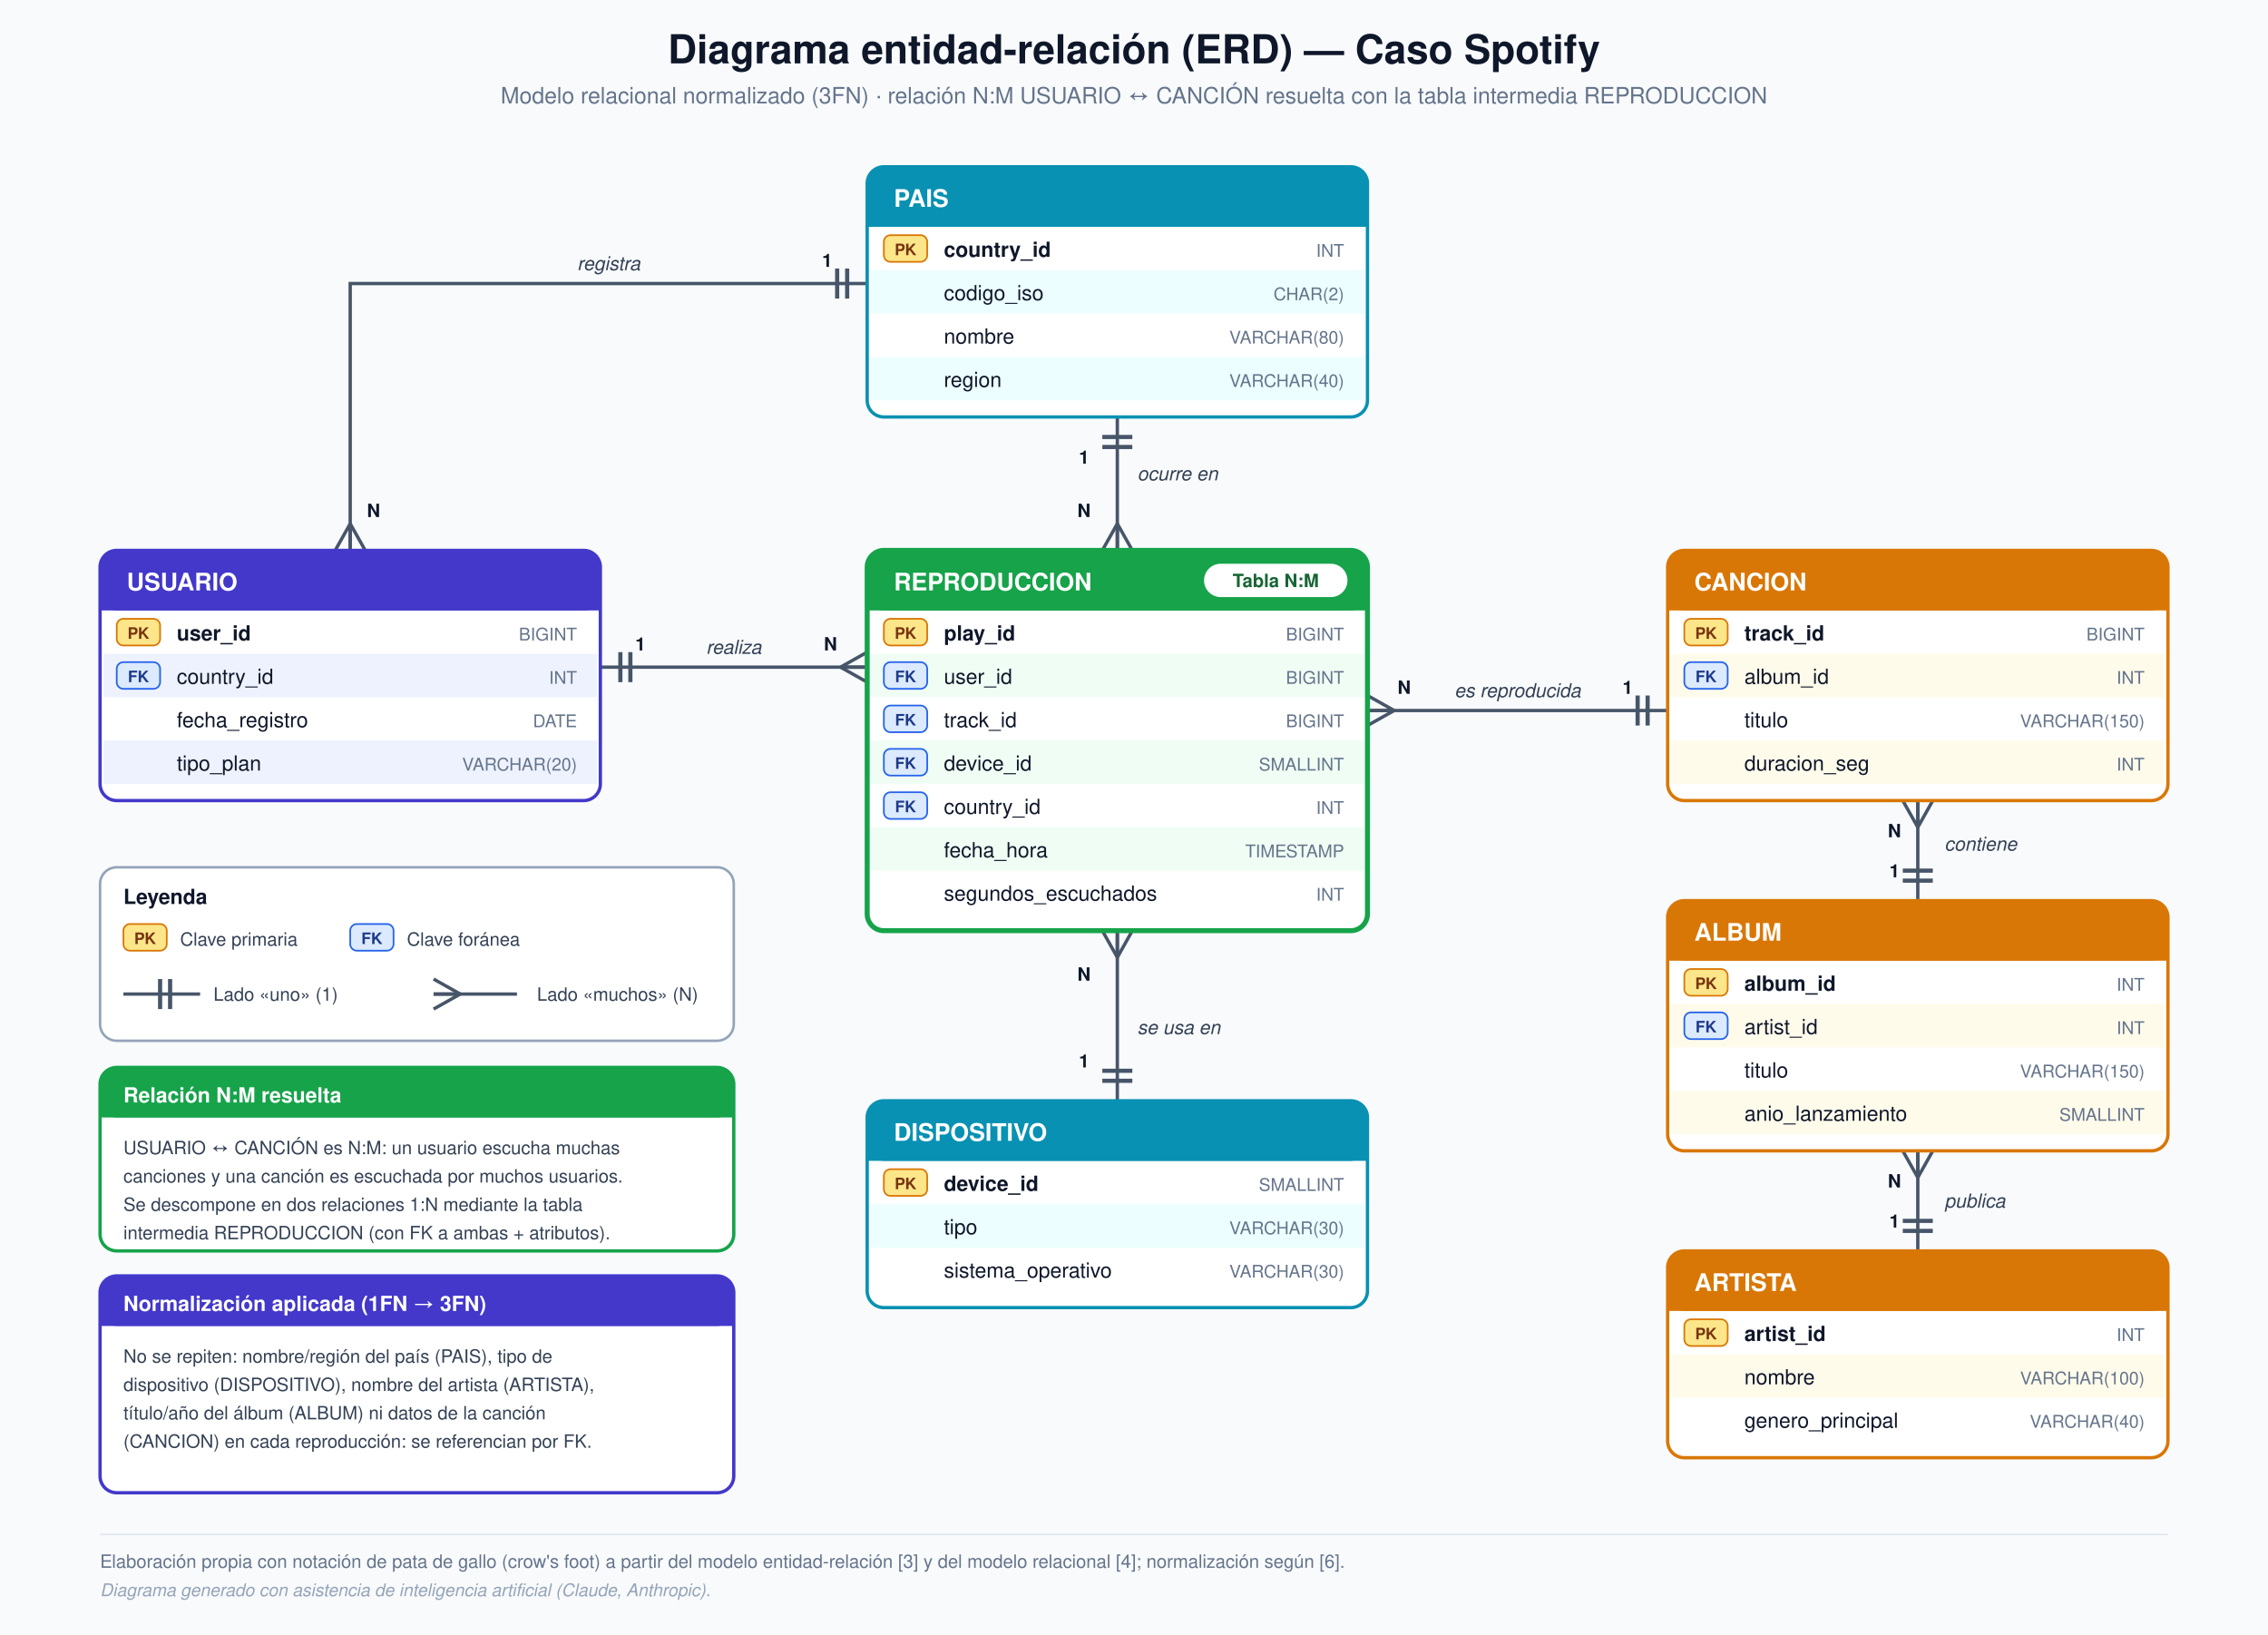
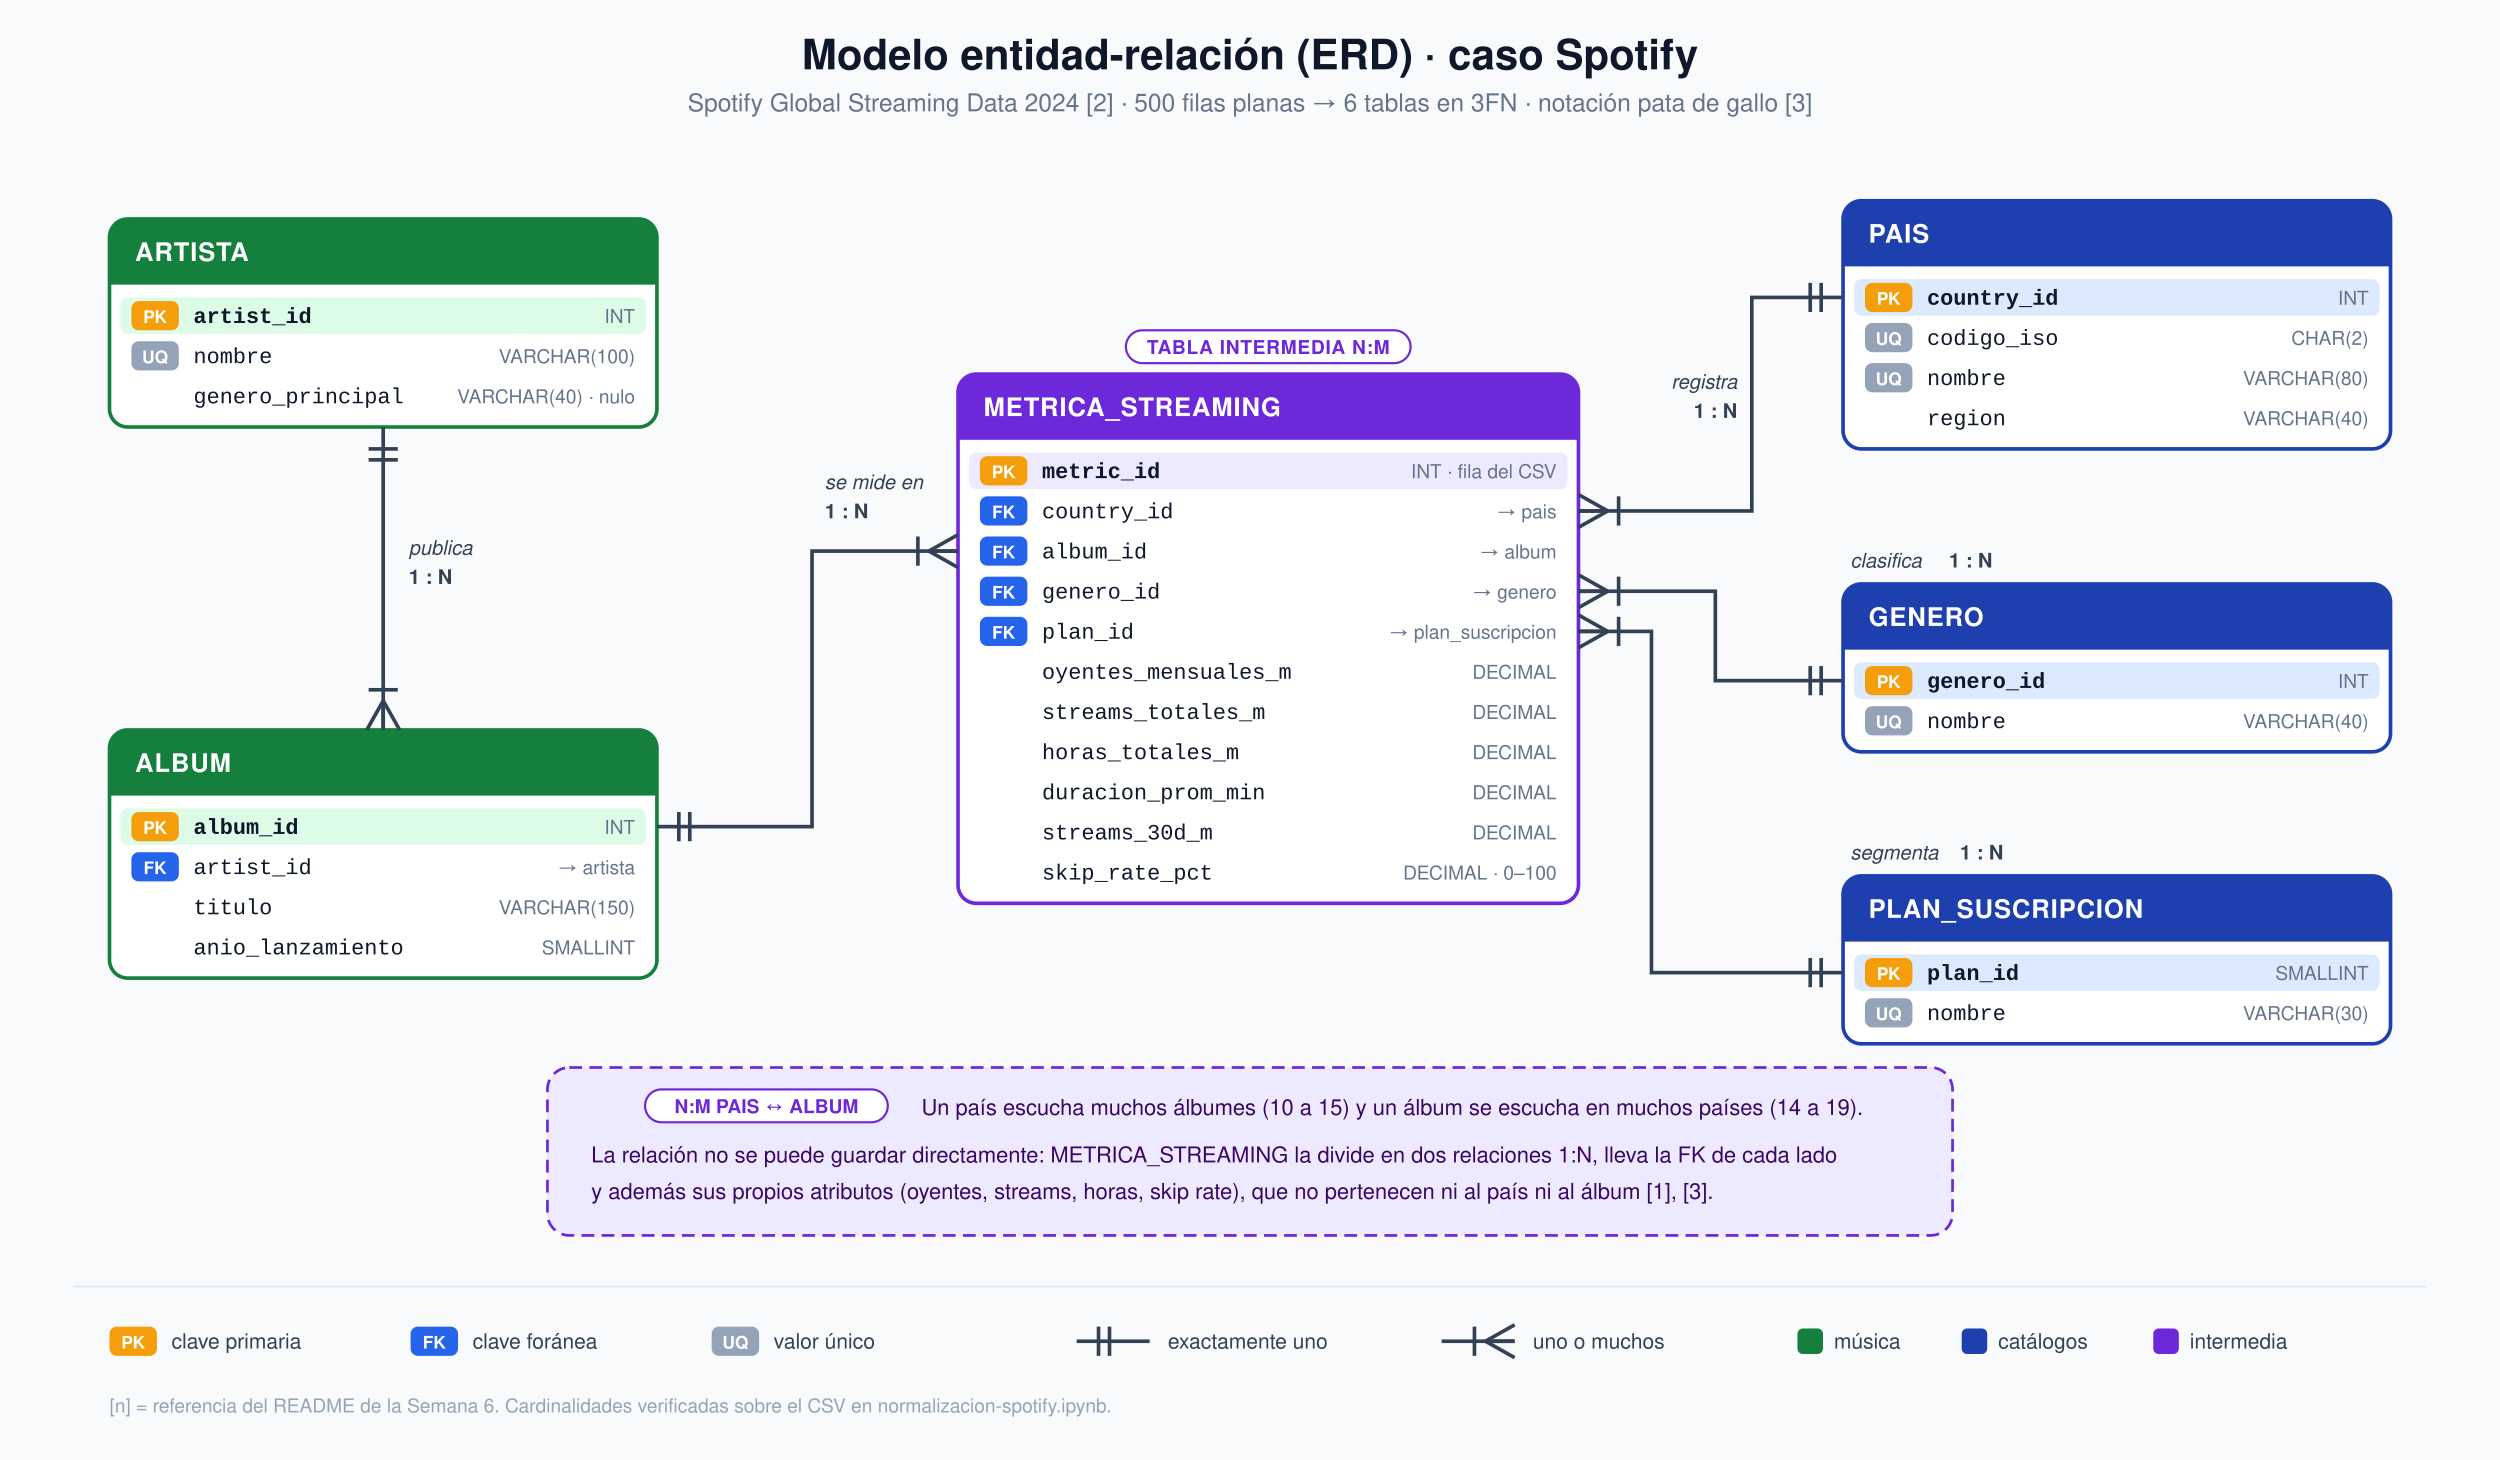
- <svg xmlns="http://www.w3.org/2000/svg" viewBox="0 0 1360 980" font-family="'Segoe UI', Helvetica, Arial, sans-serif">
-   <rect x="0" y="0" width="1360" height="980" fill="#f8fafc" />
-   <text x="680" y="38" text-anchor="middle" font-size="24" font-weight="700" fill="#0f172a">Diagrama entidad-relación (ERD) — Caso Spotify</text>
-   <text x="680" y="62" text-anchor="middle" font-size="13.5" fill="#64748b">Modelo relacional normalizado (3FN) · relación N:M USUARIO ↔ CANCIÓN resuelta con la tabla intermedia REPRODUCCION</text>
-   <path d="M 670,250 L 670,330" fill="none" stroke="#475569" stroke-width="2" />
-   <line x1="661" y1="262" x2="679" y2="262" stroke="#475569" stroke-width="2.5" />
-   <line x1="661" y1="268" x2="679" y2="268" stroke="#475569" stroke-width="2.5" />
-   <line x1="670" y1="314" x2="661" y2="330" stroke="#475569" stroke-width="2" />
-   <line x1="670" y1="314" x2="670" y2="330" stroke="#475569" stroke-width="2" />
-   <line x1="670" y1="314" x2="679" y2="330" stroke="#475569" stroke-width="2" />
-   <text x="682" y="288" text-anchor="start" font-size="11.5" font-style="italic" fill="#334155">ocurre en</text>
-   <text x="650" y="278" text-anchor="middle" font-size="11" font-weight="700" fill="#0f172a">1</text>
-   <text x="650" y="310" text-anchor="middle" font-size="11" font-weight="700" fill="#0f172a">N</text>
-   <path d="M 520,170 L 210,170 L 210,330" fill="none" stroke="#475569" stroke-width="2" />
-   <line x1="508" y1="161" x2="508" y2="179" stroke="#475569" stroke-width="2.5" />
-   <line x1="502" y1="161" x2="502" y2="179" stroke="#475569" stroke-width="2.5" />
-   <line x1="210" y1="314" x2="201" y2="330" stroke="#475569" stroke-width="2" />
-   <line x1="210" y1="314" x2="210" y2="330" stroke="#475569" stroke-width="2" />
-   <line x1="210" y1="314" x2="219" y2="330" stroke="#475569" stroke-width="2" />
-   <text x="365" y="162" text-anchor="middle" font-size="11.5" font-style="italic" fill="#334155">registra</text>
-   <text x="496" y="160" text-anchor="middle" font-size="11" font-weight="700" fill="#0f172a">1</text>
-   <text x="224" y="310" text-anchor="middle" font-size="11" font-weight="700" fill="#0f172a">N</text>
-   <path d="M 360,400 L 520,400" fill="none" stroke="#475569" stroke-width="2" />
-   <line x1="372" y1="409" x2="372" y2="391" stroke="#475569" stroke-width="2.5" />
-   <line x1="378" y1="409" x2="378" y2="391" stroke="#475569" stroke-width="2.5" />
-   <line x1="504" y1="400" x2="520" y2="409" stroke="#475569" stroke-width="2" />
-   <line x1="504" y1="400" x2="520" y2="400" stroke="#475569" stroke-width="2" />
-   <line x1="504" y1="400" x2="520" y2="391" stroke="#475569" stroke-width="2" />
-   <text x="440" y="392" text-anchor="middle" font-size="11.5" font-style="italic" fill="#334155">realiza</text>
-   <text x="384" y="390" text-anchor="middle" font-size="11" font-weight="700" fill="#0f172a">1</text>
-   <text x="498" y="390" text-anchor="middle" font-size="11" font-weight="700" fill="#0f172a">N</text>
-   <path d="M 1000,426 L 820,426" fill="none" stroke="#475569" stroke-width="2" />
-   <line x1="988" y1="417" x2="988" y2="435" stroke="#475569" stroke-width="2.5" />
-   <line x1="982" y1="417" x2="982" y2="435" stroke="#475569" stroke-width="2.5" />
-   <line x1="836" y1="426" x2="820" y2="417" stroke="#475569" stroke-width="2" />
-   <line x1="836" y1="426" x2="820" y2="426" stroke="#475569" stroke-width="2" />
-   <line x1="836" y1="426" x2="820" y2="435" stroke="#475569" stroke-width="2" />
-   <text x="910" y="418" text-anchor="middle" font-size="11.5" font-style="italic" fill="#334155">es reproducida</text>
-   <text x="976" y="416" text-anchor="middle" font-size="11" font-weight="700" fill="#0f172a">1</text>
-   <text x="842" y="416" text-anchor="middle" font-size="11" font-weight="700" fill="#0f172a">N</text>
-   <path d="M 670,660 L 670,558" fill="none" stroke="#475569" stroke-width="2" />
-   <line x1="679" y1="648" x2="661" y2="648" stroke="#475569" stroke-width="2.5" />
-   <line x1="679" y1="642" x2="661" y2="642" stroke="#475569" stroke-width="2.5" />
-   <line x1="670" y1="574" x2="679" y2="558" stroke="#475569" stroke-width="2" />
-   <line x1="670" y1="574" x2="670" y2="558" stroke="#475569" stroke-width="2" />
-   <line x1="670" y1="574" x2="661" y2="558" stroke="#475569" stroke-width="2" />
-   <text x="682" y="620" text-anchor="start" font-size="11.5" font-style="italic" fill="#334155">se usa en</text>
-   <text x="650" y="640" text-anchor="middle" font-size="11" font-weight="700" fill="#0f172a">1</text>
-   <text x="650" y="588" text-anchor="middle" font-size="11" font-weight="700" fill="#0f172a">N</text>
-   <path d="M 1150,540 L 1150,480" fill="none" stroke="#475569" stroke-width="2" />
-   <line x1="1159" y1="528" x2="1141" y2="528" stroke="#475569" stroke-width="2.5" />
-   <line x1="1159" y1="522" x2="1141" y2="522" stroke="#475569" stroke-width="2.5" />
-   <line x1="1150" y1="496" x2="1159" y2="480" stroke="#475569" stroke-width="2" />
-   <line x1="1150" y1="496" x2="1150" y2="480" stroke="#475569" stroke-width="2" />
-   <line x1="1150" y1="496" x2="1141" y2="480" stroke="#475569" stroke-width="2" />
-   <text x="1166" y="510" text-anchor="start" font-size="11.5" font-style="italic" fill="#334155">contiene</text>
-   <text x="1136" y="526" text-anchor="middle" font-size="11" font-weight="700" fill="#0f172a">1</text>
-   <text x="1136" y="502" text-anchor="middle" font-size="11" font-weight="700" fill="#0f172a">N</text>
-   <path d="M 1150,750 L 1150,690" fill="none" stroke="#475569" stroke-width="2" />
-   <line x1="1159" y1="738" x2="1141" y2="738" stroke="#475569" stroke-width="2.5" />
-   <line x1="1159" y1="732" x2="1141" y2="732" stroke="#475569" stroke-width="2.5" />
-   <line x1="1150" y1="706" x2="1159" y2="690" stroke="#475569" stroke-width="2" />
-   <line x1="1150" y1="706" x2="1150" y2="690" stroke="#475569" stroke-width="2" />
-   <line x1="1150" y1="706" x2="1141" y2="690" stroke="#475569" stroke-width="2" />
-   <text x="1166" y="724" text-anchor="start" font-size="11.5" font-style="italic" fill="#334155">publica</text>
-   <text x="1136" y="736" text-anchor="middle" font-size="11" font-weight="700" fill="#0f172a">1</text>
-   <text x="1136" y="712" text-anchor="middle" font-size="11" font-weight="700" fill="#0f172a">N</text>
-   <rect x="520" y="100" width="300" height="150" rx="10" fill="#ffffff" stroke="#0891b2" stroke-width="2" />
-   <rect x="520" y="100" width="300" height="36" rx="10" fill="#0891b2" />
-   <rect x="520" y="126" width="300" height="10" fill="#0891b2" />
-   <text x="536" y="124" font-size="14.5" font-weight="700" fill="#ffffff">PAIS</text>
-   <rect x="530" y="141" width="26" height="16" rx="4" fill="#fde68a" stroke="#d97706" />
-   <text x="543" y="153" text-anchor="middle" font-size="9.5" font-weight="700" fill="#78350f">PK</text>
-   <text x="566" y="154" font-size="12.5" font-weight="700" fill="#0f172a">country_id</text>
-   <text x="806" y="154" text-anchor="end" font-size="10.5" fill="#64748b">INT</text>
-   <rect x="522" y="162" width="296" height="26" fill="#ecfeff" />
-   <text x="566" y="180" font-size="12.5" font-weight="500" fill="#0f172a">codigo_iso</text>
-   <text x="806" y="180" text-anchor="end" font-size="10.5" fill="#64748b">CHAR(2)</text>
-   <text x="566" y="206" font-size="12.5" font-weight="500" fill="#0f172a">nombre</text>
-   <text x="806" y="206" text-anchor="end" font-size="10.5" fill="#64748b">VARCHAR(80)</text>
-   <rect x="522" y="214" width="296" height="26" fill="#ecfeff" />
-   <text x="566" y="232" font-size="12.5" font-weight="500" fill="#0f172a">region</text>
-   <text x="806" y="232" text-anchor="end" font-size="10.5" fill="#64748b">VARCHAR(40)</text>
-   <rect x="60" y="330" width="300" height="150" rx="10" fill="#ffffff" stroke="#4338ca" stroke-width="2" />
-   <rect x="60" y="330" width="300" height="36" rx="10" fill="#4338ca" />
-   <rect x="60" y="356" width="300" height="10" fill="#4338ca" />
-   <text x="76" y="354" font-size="14.5" font-weight="700" fill="#ffffff">USUARIO</text>
-   <rect x="70" y="371" width="26" height="16" rx="4" fill="#fde68a" stroke="#d97706" />
-   <text x="83" y="383" text-anchor="middle" font-size="9.5" font-weight="700" fill="#78350f">PK</text>
-   <text x="106" y="384" font-size="12.5" font-weight="700" fill="#0f172a">user_id</text>
-   <text x="346" y="384" text-anchor="end" font-size="10.5" fill="#64748b">BIGINT</text>
-   <rect x="62" y="392" width="296" height="26" fill="#eef2ff" />
-   <rect x="70" y="397" width="26" height="16" rx="4" fill="#dbeafe" stroke="#2563eb" />
-   <text x="83" y="409" text-anchor="middle" font-size="9.5" font-weight="700" fill="#1e3a8a">FK</text>
-   <text x="106" y="410" font-size="12.5" font-weight="500" fill="#0f172a">country_id</text>
-   <text x="346" y="410" text-anchor="end" font-size="10.5" fill="#64748b">INT</text>
-   <text x="106" y="436" font-size="12.5" font-weight="500" fill="#0f172a">fecha_registro</text>
-   <text x="346" y="436" text-anchor="end" font-size="10.5" fill="#64748b">DATE</text>
-   <rect x="62" y="444" width="296" height="26" fill="#eef2ff" />
-   <text x="106" y="462" font-size="12.5" font-weight="500" fill="#0f172a">tipo_plan</text>
-   <text x="346" y="462" text-anchor="end" font-size="10.5" fill="#64748b">VARCHAR(20)</text>
-   <rect x="520" y="330" width="300" height="228" rx="10" fill="#ffffff" stroke="#16a34a" stroke-width="3" />
-   <rect x="520" y="330" width="300" height="36" rx="10" fill="#16a34a" />
-   <rect x="520" y="356" width="300" height="10" fill="#16a34a" />
-   <text x="536" y="354" font-size="14.5" font-weight="700" fill="#ffffff">REPRODUCCION</text>
-   <rect x="722" y="338" width="86" height="20" rx="10" fill="#ffffff" />
-   <text x="765" y="352" text-anchor="middle" font-size="11" font-weight="700" fill="#166534">Tabla N:M</text>
-   <rect x="530" y="371" width="26" height="16" rx="4" fill="#fde68a" stroke="#d97706" />
-   <text x="543" y="383" text-anchor="middle" font-size="9.5" font-weight="700" fill="#78350f">PK</text>
-   <text x="566" y="384" font-size="12.5" font-weight="700" fill="#0f172a">play_id</text>
-   <text x="806" y="384" text-anchor="end" font-size="10.5" fill="#64748b">BIGINT</text>
-   <rect x="522" y="392" width="296" height="26" fill="#f0fdf4" />
-   <rect x="530" y="397" width="26" height="16" rx="4" fill="#dbeafe" stroke="#2563eb" />
-   <text x="543" y="409" text-anchor="middle" font-size="9.5" font-weight="700" fill="#1e3a8a">FK</text>
-   <text x="566" y="410" font-size="12.5" font-weight="500" fill="#0f172a">user_id</text>
-   <text x="806" y="410" text-anchor="end" font-size="10.5" fill="#64748b">BIGINT</text>
-   <rect x="530" y="423" width="26" height="16" rx="4" fill="#dbeafe" stroke="#2563eb" />
-   <text x="543" y="435" text-anchor="middle" font-size="9.5" font-weight="700" fill="#1e3a8a">FK</text>
-   <text x="566" y="436" font-size="12.5" font-weight="500" fill="#0f172a">track_id</text>
-   <text x="806" y="436" text-anchor="end" font-size="10.5" fill="#64748b">BIGINT</text>
-   <rect x="522" y="444" width="296" height="26" fill="#f0fdf4" />
-   <rect x="530" y="449" width="26" height="16" rx="4" fill="#dbeafe" stroke="#2563eb" />
-   <text x="543" y="461" text-anchor="middle" font-size="9.5" font-weight="700" fill="#1e3a8a">FK</text>
-   <text x="566" y="462" font-size="12.5" font-weight="500" fill="#0f172a">device_id</text>
-   <text x="806" y="462" text-anchor="end" font-size="10.5" fill="#64748b">SMALLINT</text>
-   <rect x="530" y="475" width="26" height="16" rx="4" fill="#dbeafe" stroke="#2563eb" />
-   <text x="543" y="487" text-anchor="middle" font-size="9.5" font-weight="700" fill="#1e3a8a">FK</text>
-   <text x="566" y="488" font-size="12.5" font-weight="500" fill="#0f172a">country_id</text>
-   <text x="806" y="488" text-anchor="end" font-size="10.5" fill="#64748b">INT</text>
-   <rect x="522" y="496" width="296" height="26" fill="#f0fdf4" />
-   <text x="566" y="514" font-size="12.5" font-weight="500" fill="#0f172a">fecha_hora</text>
-   <text x="806" y="514" text-anchor="end" font-size="10.5" fill="#64748b">TIMESTAMP</text>
-   <text x="566" y="540" font-size="12.5" font-weight="500" fill="#0f172a">segundos_escuchados</text>
-   <text x="806" y="540" text-anchor="end" font-size="10.5" fill="#64748b">INT</text>
-   <rect x="520" y="660" width="300" height="124" rx="10" fill="#ffffff" stroke="#0891b2" stroke-width="2" />
-   <rect x="520" y="660" width="300" height="36" rx="10" fill="#0891b2" />
-   <rect x="520" y="686" width="300" height="10" fill="#0891b2" />
-   <text x="536" y="684" font-size="14.5" font-weight="700" fill="#ffffff">DISPOSITIVO</text>
-   <rect x="530" y="701" width="26" height="16" rx="4" fill="#fde68a" stroke="#d97706" />
-   <text x="543" y="713" text-anchor="middle" font-size="9.5" font-weight="700" fill="#78350f">PK</text>
-   <text x="566" y="714" font-size="12.5" font-weight="700" fill="#0f172a">device_id</text>
-   <text x="806" y="714" text-anchor="end" font-size="10.5" fill="#64748b">SMALLINT</text>
-   <rect x="522" y="722" width="296" height="26" fill="#ecfeff" />
-   <text x="566" y="740" font-size="12.5" font-weight="500" fill="#0f172a">tipo</text>
-   <text x="806" y="740" text-anchor="end" font-size="10.5" fill="#64748b">VARCHAR(30)</text>
-   <text x="566" y="766" font-size="12.5" font-weight="500" fill="#0f172a">sistema_operativo</text>
-   <text x="806" y="766" text-anchor="end" font-size="10.5" fill="#64748b">VARCHAR(30)</text>
-   <rect x="1000" y="330" width="300" height="150" rx="10" fill="#ffffff" stroke="#d97706" stroke-width="2" />
-   <rect x="1000" y="330" width="300" height="36" rx="10" fill="#d97706" />
-   <rect x="1000" y="356" width="300" height="10" fill="#d97706" />
-   <text x="1016" y="354" font-size="14.5" font-weight="700" fill="#ffffff">CANCION</text>
-   <rect x="1010" y="371" width="26" height="16" rx="4" fill="#fde68a" stroke="#d97706" />
-   <text x="1023" y="383" text-anchor="middle" font-size="9.5" font-weight="700" fill="#78350f">PK</text>
-   <text x="1046" y="384" font-size="12.5" font-weight="700" fill="#0f172a">track_id</text>
-   <text x="1286" y="384" text-anchor="end" font-size="10.5" fill="#64748b">BIGINT</text>
-   <rect x="1002" y="392" width="296" height="26" fill="#fffbeb" />
-   <rect x="1010" y="397" width="26" height="16" rx="4" fill="#dbeafe" stroke="#2563eb" />
-   <text x="1023" y="409" text-anchor="middle" font-size="9.5" font-weight="700" fill="#1e3a8a">FK</text>
-   <text x="1046" y="410" font-size="12.5" font-weight="500" fill="#0f172a">album_id</text>
-   <text x="1286" y="410" text-anchor="end" font-size="10.5" fill="#64748b">INT</text>
-   <text x="1046" y="436" font-size="12.5" font-weight="500" fill="#0f172a">titulo</text>
-   <text x="1286" y="436" text-anchor="end" font-size="10.5" fill="#64748b">VARCHAR(150)</text>
-   <rect x="1002" y="444" width="296" height="26" fill="#fffbeb" />
-   <text x="1046" y="462" font-size="12.5" font-weight="500" fill="#0f172a">duracion_seg</text>
-   <text x="1286" y="462" text-anchor="end" font-size="10.5" fill="#64748b">INT</text>
-   <rect x="1000" y="540" width="300" height="150" rx="10" fill="#ffffff" stroke="#d97706" stroke-width="2" />
-   <rect x="1000" y="540" width="300" height="36" rx="10" fill="#d97706" />
-   <rect x="1000" y="566" width="300" height="10" fill="#d97706" />
-   <text x="1016" y="564" font-size="14.5" font-weight="700" fill="#ffffff">ALBUM</text>
-   <rect x="1010" y="581" width="26" height="16" rx="4" fill="#fde68a" stroke="#d97706" />
-   <text x="1023" y="593" text-anchor="middle" font-size="9.5" font-weight="700" fill="#78350f">PK</text>
-   <text x="1046" y="594" font-size="12.5" font-weight="700" fill="#0f172a">album_id</text>
-   <text x="1286" y="594" text-anchor="end" font-size="10.5" fill="#64748b">INT</text>
-   <rect x="1002" y="602" width="296" height="26" fill="#fffbeb" />
-   <rect x="1010" y="607" width="26" height="16" rx="4" fill="#dbeafe" stroke="#2563eb" />
-   <text x="1023" y="619" text-anchor="middle" font-size="9.5" font-weight="700" fill="#1e3a8a">FK</text>
-   <text x="1046" y="620" font-size="12.5" font-weight="500" fill="#0f172a">artist_id</text>
-   <text x="1286" y="620" text-anchor="end" font-size="10.5" fill="#64748b">INT</text>
-   <text x="1046" y="646" font-size="12.5" font-weight="500" fill="#0f172a">titulo</text>
-   <text x="1286" y="646" text-anchor="end" font-size="10.5" fill="#64748b">VARCHAR(150)</text>
-   <rect x="1002" y="654" width="296" height="26" fill="#fffbeb" />
-   <text x="1046" y="672" font-size="12.5" font-weight="500" fill="#0f172a">anio_lanzamiento</text>
-   <text x="1286" y="672" text-anchor="end" font-size="10.5" fill="#64748b">SMALLINT</text>
-   <rect x="1000" y="750" width="300" height="124" rx="10" fill="#ffffff" stroke="#d97706" stroke-width="2" />
-   <rect x="1000" y="750" width="300" height="36" rx="10" fill="#d97706" />
-   <rect x="1000" y="776" width="300" height="10" fill="#d97706" />
-   <text x="1016" y="774" font-size="14.5" font-weight="700" fill="#ffffff">ARTISTA</text>
-   <rect x="1010" y="791" width="26" height="16" rx="4" fill="#fde68a" stroke="#d97706" />
-   <text x="1023" y="803" text-anchor="middle" font-size="9.5" font-weight="700" fill="#78350f">PK</text>
-   <text x="1046" y="804" font-size="12.5" font-weight="700" fill="#0f172a">artist_id</text>
-   <text x="1286" y="804" text-anchor="end" font-size="10.5" fill="#64748b">INT</text>
-   <rect x="1002" y="812" width="296" height="26" fill="#fffbeb" />
-   <text x="1046" y="830" font-size="12.5" font-weight="500" fill="#0f172a">nombre</text>
-   <text x="1286" y="830" text-anchor="end" font-size="10.5" fill="#64748b">VARCHAR(100)</text>
-   <text x="1046" y="856" font-size="12.5" font-weight="500" fill="#0f172a">genero_principal</text>
-   <text x="1286" y="856" text-anchor="end" font-size="10.5" fill="#64748b">VARCHAR(40)</text>
-   <rect x="60" y="520" width="380" height="104" rx="10" fill="#ffffff" stroke="#94a3b8" stroke-width="1.5" />
-   <text x="74" y="542" font-size="12.5" font-weight="700" fill="#0f172a">Leyenda</text>
-   <rect x="74" y="554" width="26" height="16" rx="4" fill="#fde68a" stroke="#d97706" />
-   <text x="87" y="566" text-anchor="middle" font-size="9.5" font-weight="700" fill="#78350f">PK</text>
-   <text x="108" y="567" font-size="11" fill="#334155">Clave primaria</text>
-   <rect x="210" y="554" width="26" height="16" rx="4" fill="#dbeafe" stroke="#2563eb" />
-   <text x="223" y="566" text-anchor="middle" font-size="9.5" font-weight="700" fill="#1e3a8a">FK</text>
-   <text x="244" y="567" font-size="11" fill="#334155">Clave foránea</text>
-   <line x1="96" y1="605" x2="96" y2="587" stroke="#475569" stroke-width="2.5" />
-   <line x1="102" y1="605" x2="102" y2="587" stroke="#475569" stroke-width="2.5" />
-   <line x1="74" y1="596" x2="120" y2="596" stroke="#475569" stroke-width="2" />
-   <text x="128" y="600" font-size="11" fill="#334155">Lado «uno» (1)</text>
-   <line x1="276" y1="596" x2="260" y2="587" stroke="#475569" stroke-width="2" />
-   <line x1="276" y1="596" x2="260" y2="596" stroke="#475569" stroke-width="2" />
-   <line x1="276" y1="596" x2="260" y2="605" stroke="#475569" stroke-width="2" />
-   <line x1="260" y1="596" x2="310" y2="596" stroke="#475569" stroke-width="2" />
-   <text x="322" y="600" font-size="11" fill="#334155">Lado «muchos» (N)</text>
-   <rect x="60" y="640" width="380" height="110" rx="10" fill="#ffffff" stroke="#16a34a" stroke-width="2" />
-   <rect x="60" y="640" width="380" height="30" rx="10" fill="#16a34a" />
-   <rect x="60" y="660" width="380" height="10" fill="#16a34a" />
-   <text x="74" y="661" font-size="12.5" font-weight="700" fill="#ffffff">Relación N:M resuelta</text>
-   <text x="74" y="692" font-size="11" fill="#334155">USUARIO ↔ CANCIÓN es N:M: un usuario escucha muchas</text>
-   <text x="74" y="709" font-size="11" fill="#334155">canciones y una canción es escuchada por muchos usuarios.</text>
-   <text x="74" y="726" font-size="11" fill="#334155">Se descompone en dos relaciones 1:N mediante la tabla</text>
-   <text x="74" y="743" font-size="11" fill="#334155">intermedia REPRODUCCION (con FK a ambas + atributos).</text>
-   <rect x="60" y="765" width="380" height="130" rx="10" fill="#ffffff" stroke="#4338ca" stroke-width="2" />
-   <rect x="60" y="765" width="380" height="30" rx="10" fill="#4338ca" />
-   <rect x="60" y="785" width="380" height="10" fill="#4338ca" />
-   <text x="74" y="786" font-size="12.5" font-weight="700" fill="#ffffff">Normalización aplicada (1FN → 3FN)</text>
-   <text x="74" y="817" font-size="11" fill="#334155">No se repiten: nombre/región del país (PAIS), tipo de</text>
-   <text x="74" y="834" font-size="11" fill="#334155">dispositivo (DISPOSITIVO), nombre del artista (ARTISTA),</text>
-   <text x="74" y="851" font-size="11" fill="#334155">título/año del álbum (ALBUM) ni datos de la canción</text>
-   <text x="74" y="868" font-size="11" fill="#334155">(CANCION) en cada reproducción: se referencian por FK.</text>
-   <line x1="60" y1="920" x2="1300" y2="920" stroke="#e2e8f0" stroke-width="1" />
-   <text x="60" y="940" font-size="11" fill="#64748b">Elaboración propia con notación de pata de gallo (crow's foot) a partir del modelo entidad-relación [3] y del modelo relacional [4]; normalización según [6].</text>
-   <text x="60" y="957" font-size="10.5" fill="#94a3b8" font-style="italic">Diagrama generado con asistencia de inteligencia artificial (Claude, Anthropic).</text>
+ <svg xmlns="http://www.w3.org/2000/svg" viewBox="0 0 1370 800" font-family="'Segoe UI', Helvetica, Arial, sans-serif">
+   <rect width="1370" height="800" fill="#f8fafc" />
+   <text x="685.0" y="38" text-anchor="middle" font-size="23" font-weight="700" fill="#0f172a">Modelo entidad-relación (ERD) · caso Spotify</text>
+   <text x="685.0" y="61" text-anchor="middle" font-size="13.5" font-weight="400" fill="#64748b">Spotify Global Streaming Data 2024 [2] · 500 filas planas → 6 tablas en 3FN · notación pata de gallo [3]</text>
+   <rect x="60" y="120" width="300" height="114" rx="10" fill="#ffffff" stroke="#15803d" stroke-width="2" />
+   <path d="M60,130 a10,10 0 0 1 10,-10 h280 a10,10 0 0 1 10,10 v26 h-300 z" fill="#15803d" />
+   <text x="74" y="143" font-size="14" font-weight="700" fill="#ffffff" letter-spacing="0.5">ARTISTA</text>
+   <rect x="66" y="163.0" width="288" height="20" rx="4" fill="#dcfce7" />
+   <rect x="72" y="165.0" width="26" height="16" rx="4" fill="#f59e0b" />
+   <text x="85" y="177.0" text-anchor="middle" font-size="9.5" font-weight="700" fill="#ffffff">PK</text>
+   <text x="106" y="177.0" font-size="12" font-weight="700" fill="#0f172a" font-family="Consolas, 'Courier New', monospace">artist_id</text>
+   <text x="348" y="177.0" text-anchor="end" font-size="10.5" fill="#64748b">INT</text>
+   <rect x="72" y="187.0" width="26" height="16" rx="4" fill="#94a3b8" />
+   <text x="85" y="199.0" text-anchor="middle" font-size="9.5" font-weight="700" fill="#ffffff">UQ</text>
+   <text x="106" y="199.0" font-size="12" font-weight="400" fill="#0f172a" font-family="Consolas, 'Courier New', monospace">nombre</text>
+   <text x="348" y="199.0" text-anchor="end" font-size="10.5" fill="#64748b">VARCHAR(100)</text>
+   <text x="106" y="221.0" font-size="12" font-weight="400" fill="#0f172a" font-family="Consolas, 'Courier New', monospace">genero_principal</text>
+   <text x="348" y="221.0" text-anchor="end" font-size="10.5" fill="#64748b">VARCHAR(40) · nulo</text>
+   <rect x="60" y="400" width="300" height="136" rx="10" fill="#ffffff" stroke="#15803d" stroke-width="2" />
+   <path d="M60,410 a10,10 0 0 1 10,-10 h280 a10,10 0 0 1 10,10 v26 h-300 z" fill="#15803d" />
+   <text x="74" y="423" font-size="14" font-weight="700" fill="#ffffff" letter-spacing="0.5">ALBUM</text>
+   <rect x="66" y="443.0" width="288" height="20" rx="4" fill="#dcfce7" />
+   <rect x="72" y="445.0" width="26" height="16" rx="4" fill="#f59e0b" />
+   <text x="85" y="457.0" text-anchor="middle" font-size="9.5" font-weight="700" fill="#ffffff">PK</text>
+   <text x="106" y="457.0" font-size="12" font-weight="700" fill="#0f172a" font-family="Consolas, 'Courier New', monospace">album_id</text>
+   <text x="348" y="457.0" text-anchor="end" font-size="10.5" fill="#64748b">INT</text>
+   <rect x="72" y="467.0" width="26" height="16" rx="4" fill="#2563eb" />
+   <text x="85" y="479.0" text-anchor="middle" font-size="9.5" font-weight="700" fill="#ffffff">FK</text>
+   <text x="106" y="479.0" font-size="12" font-weight="400" fill="#0f172a" font-family="Consolas, 'Courier New', monospace">artist_id</text>
+   <text x="348" y="479.0" text-anchor="end" font-size="10.5" fill="#64748b">→ artista</text>
+   <text x="106" y="501.0" font-size="12" font-weight="400" fill="#0f172a" font-family="Consolas, 'Courier New', monospace">titulo</text>
+   <text x="348" y="501.0" text-anchor="end" font-size="10.5" fill="#64748b">VARCHAR(150)</text>
+   <text x="106" y="523.0" font-size="12" font-weight="400" fill="#0f172a" font-family="Consolas, 'Courier New', monospace">anio_lanzamiento</text>
+   <text x="348" y="523.0" text-anchor="end" font-size="10.5" fill="#64748b">SMALLINT</text>
+   <rect x="525" y="205" width="340" height="290" rx="10" fill="#ffffff" stroke="#6d28d9" stroke-width="2" />
+   <path d="M525,215 a10,10 0 0 1 10,-10 h320 a10,10 0 0 1 10,10 v26 h-340 z" fill="#6d28d9" />
+   <text x="539" y="228" font-size="14" font-weight="700" fill="#ffffff" letter-spacing="0.5">METRICA_STREAMING</text>
+   <rect x="617.0" y="181" width="156" height="18" rx="9" fill="#ffffff" stroke="#6d28d9" stroke-width="1.2" />
+   <text x="695.0" y="194" text-anchor="middle" font-size="10.5" font-weight="700" fill="#6d28d9" letter-spacing="0.4">TABLA INTERMEDIA N:M</text>
+   <rect x="531" y="248.0" width="328" height="20" rx="4" fill="#ede9fe" />
+   <rect x="537" y="250.0" width="26" height="16" rx="4" fill="#f59e0b" />
+   <text x="550" y="262.0" text-anchor="middle" font-size="9.5" font-weight="700" fill="#ffffff">PK</text>
+   <text x="571" y="262.0" font-size="12" font-weight="700" fill="#0f172a" font-family="Consolas, 'Courier New', monospace">metric_id</text>
+   <text x="853" y="262.0" text-anchor="end" font-size="10.5" fill="#64748b">INT · fila del CSV</text>
+   <rect x="537" y="272.0" width="26" height="16" rx="4" fill="#2563eb" />
+   <text x="550" y="284.0" text-anchor="middle" font-size="9.5" font-weight="700" fill="#ffffff">FK</text>
+   <text x="571" y="284.0" font-size="12" font-weight="400" fill="#0f172a" font-family="Consolas, 'Courier New', monospace">country_id</text>
+   <text x="853" y="284.0" text-anchor="end" font-size="10.5" fill="#64748b">→ pais</text>
+   <rect x="537" y="294.0" width="26" height="16" rx="4" fill="#2563eb" />
+   <text x="550" y="306.0" text-anchor="middle" font-size="9.5" font-weight="700" fill="#ffffff">FK</text>
+   <text x="571" y="306.0" font-size="12" font-weight="400" fill="#0f172a" font-family="Consolas, 'Courier New', monospace">album_id</text>
+   <text x="853" y="306.0" text-anchor="end" font-size="10.5" fill="#64748b">→ album</text>
+   <rect x="537" y="316.0" width="26" height="16" rx="4" fill="#2563eb" />
+   <text x="550" y="328.0" text-anchor="middle" font-size="9.5" font-weight="700" fill="#ffffff">FK</text>
+   <text x="571" y="328.0" font-size="12" font-weight="400" fill="#0f172a" font-family="Consolas, 'Courier New', monospace">genero_id</text>
+   <text x="853" y="328.0" text-anchor="end" font-size="10.5" fill="#64748b">→ genero</text>
+   <rect x="537" y="338.0" width="26" height="16" rx="4" fill="#2563eb" />
+   <text x="550" y="350.0" text-anchor="middle" font-size="9.5" font-weight="700" fill="#ffffff">FK</text>
+   <text x="571" y="350.0" font-size="12" font-weight="400" fill="#0f172a" font-family="Consolas, 'Courier New', monospace">plan_id</text>
+   <text x="853" y="350.0" text-anchor="end" font-size="10.5" fill="#64748b">→ plan_suscripcion</text>
+   <text x="571" y="372.0" font-size="12" font-weight="400" fill="#0f172a" font-family="Consolas, 'Courier New', monospace">oyentes_mensuales_m</text>
+   <text x="853" y="372.0" text-anchor="end" font-size="10.5" fill="#64748b">DECIMAL</text>
+   <text x="571" y="394.0" font-size="12" font-weight="400" fill="#0f172a" font-family="Consolas, 'Courier New', monospace">streams_totales_m</text>
+   <text x="853" y="394.0" text-anchor="end" font-size="10.5" fill="#64748b">DECIMAL</text>
+   <text x="571" y="416.0" font-size="12" font-weight="400" fill="#0f172a" font-family="Consolas, 'Courier New', monospace">horas_totales_m</text>
+   <text x="853" y="416.0" text-anchor="end" font-size="10.5" fill="#64748b">DECIMAL</text>
+   <text x="571" y="438.0" font-size="12" font-weight="400" fill="#0f172a" font-family="Consolas, 'Courier New', monospace">duracion_prom_min</text>
+   <text x="853" y="438.0" text-anchor="end" font-size="10.5" fill="#64748b">DECIMAL</text>
+   <text x="571" y="460.0" font-size="12" font-weight="400" fill="#0f172a" font-family="Consolas, 'Courier New', monospace">streams_30d_m</text>
+   <text x="853" y="460.0" text-anchor="end" font-size="10.5" fill="#64748b">DECIMAL</text>
+   <text x="571" y="482.0" font-size="12" font-weight="400" fill="#0f172a" font-family="Consolas, 'Courier New', monospace">skip_rate_pct</text>
+   <text x="853" y="482.0" text-anchor="end" font-size="10.5" fill="#64748b">DECIMAL · 0–100</text>
+   <rect x="1010" y="110" width="300" height="136" rx="10" fill="#ffffff" stroke="#1e40af" stroke-width="2" />
+   <path d="M1010,120 a10,10 0 0 1 10,-10 h280 a10,10 0 0 1 10,10 v26 h-300 z" fill="#1e40af" />
+   <text x="1024" y="133" font-size="14" font-weight="700" fill="#ffffff" letter-spacing="0.5">PAIS</text>
+   <rect x="1016" y="153.0" width="288" height="20" rx="4" fill="#dbeafe" />
+   <rect x="1022" y="155.0" width="26" height="16" rx="4" fill="#f59e0b" />
+   <text x="1035" y="167.0" text-anchor="middle" font-size="9.5" font-weight="700" fill="#ffffff">PK</text>
+   <text x="1056" y="167.0" font-size="12" font-weight="700" fill="#0f172a" font-family="Consolas, 'Courier New', monospace">country_id</text>
+   <text x="1298" y="167.0" text-anchor="end" font-size="10.5" fill="#64748b">INT</text>
+   <rect x="1022" y="177.0" width="26" height="16" rx="4" fill="#94a3b8" />
+   <text x="1035" y="189.0" text-anchor="middle" font-size="9.5" font-weight="700" fill="#ffffff">UQ</text>
+   <text x="1056" y="189.0" font-size="12" font-weight="400" fill="#0f172a" font-family="Consolas, 'Courier New', monospace">codigo_iso</text>
+   <text x="1298" y="189.0" text-anchor="end" font-size="10.5" fill="#64748b">CHAR(2)</text>
+   <rect x="1022" y="199.0" width="26" height="16" rx="4" fill="#94a3b8" />
+   <text x="1035" y="211.0" text-anchor="middle" font-size="9.5" font-weight="700" fill="#ffffff">UQ</text>
+   <text x="1056" y="211.0" font-size="12" font-weight="400" fill="#0f172a" font-family="Consolas, 'Courier New', monospace">nombre</text>
+   <text x="1298" y="211.0" text-anchor="end" font-size="10.5" fill="#64748b">VARCHAR(80)</text>
+   <text x="1056" y="233.0" font-size="12" font-weight="400" fill="#0f172a" font-family="Consolas, 'Courier New', monospace">region</text>
+   <text x="1298" y="233.0" text-anchor="end" font-size="10.5" fill="#64748b">VARCHAR(40)</text>
+   <rect x="1010" y="320" width="300" height="92" rx="10" fill="#ffffff" stroke="#1e40af" stroke-width="2" />
+   <path d="M1010,330 a10,10 0 0 1 10,-10 h280 a10,10 0 0 1 10,10 v26 h-300 z" fill="#1e40af" />
+   <text x="1024" y="343" font-size="14" font-weight="700" fill="#ffffff" letter-spacing="0.5">GENERO</text>
+   <rect x="1016" y="363.0" width="288" height="20" rx="4" fill="#dbeafe" />
+   <rect x="1022" y="365.0" width="26" height="16" rx="4" fill="#f59e0b" />
+   <text x="1035" y="377.0" text-anchor="middle" font-size="9.5" font-weight="700" fill="#ffffff">PK</text>
+   <text x="1056" y="377.0" font-size="12" font-weight="700" fill="#0f172a" font-family="Consolas, 'Courier New', monospace">genero_id</text>
+   <text x="1298" y="377.0" text-anchor="end" font-size="10.5" fill="#64748b">INT</text>
+   <rect x="1022" y="387.0" width="26" height="16" rx="4" fill="#94a3b8" />
+   <text x="1035" y="399.0" text-anchor="middle" font-size="9.5" font-weight="700" fill="#ffffff">UQ</text>
+   <text x="1056" y="399.0" font-size="12" font-weight="400" fill="#0f172a" font-family="Consolas, 'Courier New', monospace">nombre</text>
+   <text x="1298" y="399.0" text-anchor="end" font-size="10.5" fill="#64748b">VARCHAR(40)</text>
+   <rect x="1010" y="480" width="300" height="92" rx="10" fill="#ffffff" stroke="#1e40af" stroke-width="2" />
+   <path d="M1010,490 a10,10 0 0 1 10,-10 h280 a10,10 0 0 1 10,10 v26 h-300 z" fill="#1e40af" />
+   <text x="1024" y="503" font-size="14" font-weight="700" fill="#ffffff" letter-spacing="0.5">PLAN_SUSCRIPCION</text>
+   <rect x="1016" y="523.0" width="288" height="20" rx="4" fill="#dbeafe" />
+   <rect x="1022" y="525.0" width="26" height="16" rx="4" fill="#f59e0b" />
+   <text x="1035" y="537.0" text-anchor="middle" font-size="9.5" font-weight="700" fill="#ffffff">PK</text>
+   <text x="1056" y="537.0" font-size="12" font-weight="700" fill="#0f172a" font-family="Consolas, 'Courier New', monospace">plan_id</text>
+   <text x="1298" y="537.0" text-anchor="end" font-size="10.5" fill="#64748b">SMALLINT</text>
+   <rect x="1022" y="547.0" width="26" height="16" rx="4" fill="#94a3b8" />
+   <text x="1035" y="559.0" text-anchor="middle" font-size="9.5" font-weight="700" fill="#ffffff">UQ</text>
+   <text x="1056" y="559.0" font-size="12" font-weight="400" fill="#0f172a" font-family="Consolas, 'Courier New', monospace">nombre</text>
+   <text x="1298" y="559.0" text-anchor="end" font-size="10.5" fill="#64748b">VARCHAR(30)</text>
+   <path d="M210,234 L210,400" fill="none" stroke="#334155" stroke-width="2" />
+   <line x1="202" y1="246" x2="218" y2="246" stroke="#334155" stroke-width="2" />
+   <line x1="202" y1="252" x2="218" y2="252" stroke="#334155" stroke-width="2" />
+   <line x1="210" y1="384" x2="201" y2="400" stroke="#334155" stroke-width="2" />
+   <line x1="210" y1="384" x2="210" y2="400" stroke="#334155" stroke-width="2" />
+   <line x1="210" y1="384" x2="219" y2="400" stroke="#334155" stroke-width="2" />
+   <line x1="202" y1="378" x2="218" y2="378" stroke="#334155" stroke-width="2" />
+   <text x="224" y="304" text-anchor="start" font-size="11" font-weight="400" fill="#334155" font-style="italic">publica</text>
+   <text x="224" y="320" text-anchor="start" font-size="11" font-weight="700" fill="#334155">1 : N</text>
+   <path d="M360,453.0 L445,453.0 L445,302.0 L525,302.0" fill="none" stroke="#334155" stroke-width="2" />
+   <line x1="372" y1="445.0" x2="372" y2="461.0" stroke="#334155" stroke-width="2" />
+   <line x1="378" y1="445.0" x2="378" y2="461.0" stroke="#334155" stroke-width="2" />
+   <line x1="509" y1="302.0" x2="525" y2="293.0" stroke="#334155" stroke-width="2" />
+   <line x1="509" y1="302.0" x2="525" y2="302.0" stroke="#334155" stroke-width="2" />
+   <line x1="509" y1="302.0" x2="525" y2="311.0" stroke="#334155" stroke-width="2" />
+   <line x1="503" y1="294.0" x2="503" y2="310.0" stroke="#334155" stroke-width="2" />
+   <text x="452" y="268.0" text-anchor="start" font-size="11" font-weight="400" fill="#334155" font-style="italic">se mide en</text>
+   <text x="452" y="284.0" text-anchor="start" font-size="11" font-weight="700" fill="#334155">1 : N</text>
+   <path d="M1010,163.0 L960,163.0 L960,280.0 L865,280.0" fill="none" stroke="#334155" stroke-width="2" />
+   <line x1="998" y1="155.0" x2="998" y2="171.0" stroke="#334155" stroke-width="2" />
+   <line x1="992" y1="155.0" x2="992" y2="171.0" stroke="#334155" stroke-width="2" />
+   <line x1="881" y1="280.0" x2="865" y2="271.0" stroke="#334155" stroke-width="2" />
+   <line x1="881" y1="280.0" x2="865" y2="280.0" stroke="#334155" stroke-width="2" />
+   <line x1="881" y1="280.0" x2="865" y2="289.0" stroke="#334155" stroke-width="2" />
+   <line x1="887" y1="272.0" x2="887" y2="288.0" stroke="#334155" stroke-width="2" />
+   <text x="952" y="213.0" text-anchor="end" font-size="11" font-weight="400" fill="#334155" font-style="italic">registra</text>
+   <text x="952" y="229.0" text-anchor="end" font-size="11" font-weight="700" fill="#334155">1 : N</text>
+   <path d="M1010,373.0 L940,373.0 L940,324.0 L865,324.0" fill="none" stroke="#334155" stroke-width="2" />
+   <line x1="998" y1="365.0" x2="998" y2="381.0" stroke="#334155" stroke-width="2" />
+   <line x1="992" y1="365.0" x2="992" y2="381.0" stroke="#334155" stroke-width="2" />
+   <line x1="881" y1="324.0" x2="865" y2="315.0" stroke="#334155" stroke-width="2" />
+   <line x1="881" y1="324.0" x2="865" y2="324.0" stroke="#334155" stroke-width="2" />
+   <line x1="881" y1="324.0" x2="865" y2="333.0" stroke="#334155" stroke-width="2" />
+   <line x1="887" y1="316.0" x2="887" y2="332.0" stroke="#334155" stroke-width="2" />
+   <text x="1014" y="311" text-anchor="start" font-size="11" font-weight="400" fill="#334155" font-style="italic">clasifica</text>
+   <text x="1068" y="311" text-anchor="start" font-size="11" font-weight="700" fill="#334155">1 : N</text>
+   <path d="M1010,533.0 L905,533.0 L905,346.0 L865,346.0" fill="none" stroke="#334155" stroke-width="2" />
+   <line x1="998" y1="525.0" x2="998" y2="541.0" stroke="#334155" stroke-width="2" />
+   <line x1="992" y1="525.0" x2="992" y2="541.0" stroke="#334155" stroke-width="2" />
+   <line x1="881" y1="346.0" x2="865" y2="337.0" stroke="#334155" stroke-width="2" />
+   <line x1="881" y1="346.0" x2="865" y2="346.0" stroke="#334155" stroke-width="2" />
+   <line x1="881" y1="346.0" x2="865" y2="355.0" stroke="#334155" stroke-width="2" />
+   <line x1="887" y1="338.0" x2="887" y2="354.0" stroke="#334155" stroke-width="2" />
+   <text x="1014" y="471" text-anchor="start" font-size="11" font-weight="400" fill="#334155" font-style="italic">segmenta</text>
+   <text x="1074" y="471" text-anchor="start" font-size="11" font-weight="700" fill="#334155">1 : N</text>
+   <rect x="300" y="585" width="770" height="92" rx="12" fill="#ede9fe" stroke="#6d28d9" stroke-width="1.5" stroke-dasharray="7 4" />
+   <rect x="353.5" y="597" width="133" height="18" rx="9" fill="#ffffff" stroke="#6d28d9" stroke-width="1.2" />
+   <text x="420" y="610" text-anchor="middle" font-size="10.5" font-weight="700" fill="#6d28d9">N:M  PAIS ↔ ALBUM</text>
+   <text x="505" y="611" text-anchor="start" font-size="12" font-weight="400" fill="#3b0764">Un país escucha muchos álbumes (10 a 15) y un álbum se escucha en muchos países (14 a 19).</text>
+   <text x="324" y="637" text-anchor="start" font-size="12" font-weight="400" fill="#3b0764">La relación no se puede guardar directamente: METRICA_STREAMING la divide en dos relaciones 1:N, lleva la FK de cada lado</text>
+   <text x="324" y="657" text-anchor="start" font-size="12" font-weight="400" fill="#3b0764">y además sus propios atributos (oyentes, streams, horas, skip rate), que no pertenecen ni al país ni al álbum [1], [3].</text>
+   <line x1="40" y1="705" x2="1330" y2="705" stroke="#e2e8f0" />
+   <rect x="60" y="727" width="26" height="16" rx="4" fill="#f59e0b" />
+   <text x="73" y="739" text-anchor="middle" font-size="9.5" font-weight="700" fill="#ffffff">PK</text>
+   <text x="94" y="739" text-anchor="start" font-size="11.5" font-weight="400" fill="#334155">clave primaria</text>
+   <rect x="225" y="727" width="26" height="16" rx="4" fill="#2563eb" />
+   <text x="238" y="739" text-anchor="middle" font-size="9.5" font-weight="700" fill="#ffffff">FK</text>
+   <text x="259" y="739" text-anchor="start" font-size="11.5" font-weight="400" fill="#334155">clave foránea</text>
+   <rect x="390" y="727" width="26" height="16" rx="4" fill="#94a3b8" />
+   <text x="403" y="739" text-anchor="middle" font-size="9.5" font-weight="700" fill="#ffffff">UQ</text>
+   <text x="424" y="739" text-anchor="start" font-size="11.5" font-weight="400" fill="#334155">valor único</text>
+   <line x1="590" y1="735" x2="630" y2="735" stroke="#334155" stroke-width="2" />
+   <line x1="602" y1="727" x2="602" y2="743" stroke="#334155" stroke-width="2" />
+   <line x1="608" y1="727" x2="608" y2="743" stroke="#334155" stroke-width="2" />
+   <text x="640" y="739" text-anchor="start" font-size="11.5" font-weight="400" fill="#334155">exactamente uno</text>
+   <line x1="790" y1="735" x2="830" y2="735" stroke="#334155" stroke-width="2" />
+   <line x1="814" y1="735" x2="830" y2="726" stroke="#334155" stroke-width="2" />
+   <line x1="814" y1="735" x2="830" y2="735" stroke="#334155" stroke-width="2" />
+   <line x1="814" y1="735" x2="830" y2="744" stroke="#334155" stroke-width="2" />
+   <line x1="808" y1="727" x2="808" y2="743" stroke="#334155" stroke-width="2" />
+   <text x="840" y="739" text-anchor="start" font-size="11.5" font-weight="400" fill="#334155">uno o muchos</text>
+   <rect x="985" y="728" width="14" height="14" rx="3" fill="#15803d" />
+   <text x="1005" y="739" text-anchor="start" font-size="11.5" font-weight="400" fill="#334155">música</text>
+   <rect x="1075" y="728" width="14" height="14" rx="3" fill="#1e40af" />
+   <text x="1095" y="739" text-anchor="start" font-size="11.5" font-weight="400" fill="#334155">catálogos</text>
+   <rect x="1180" y="728" width="14" height="14" rx="3" fill="#6d28d9" />
+   <text x="1200" y="739" text-anchor="start" font-size="11.5" font-weight="400" fill="#334155">intermedia</text>
+   <text x="60" y="774" text-anchor="start" font-size="10.5" font-weight="400" fill="#94a3b8">[n] = referencia del README de la Semana 6. Cardinalidades verificadas sobre el CSV en normalizacion-spotify.ipynb.</text>
</svg>
